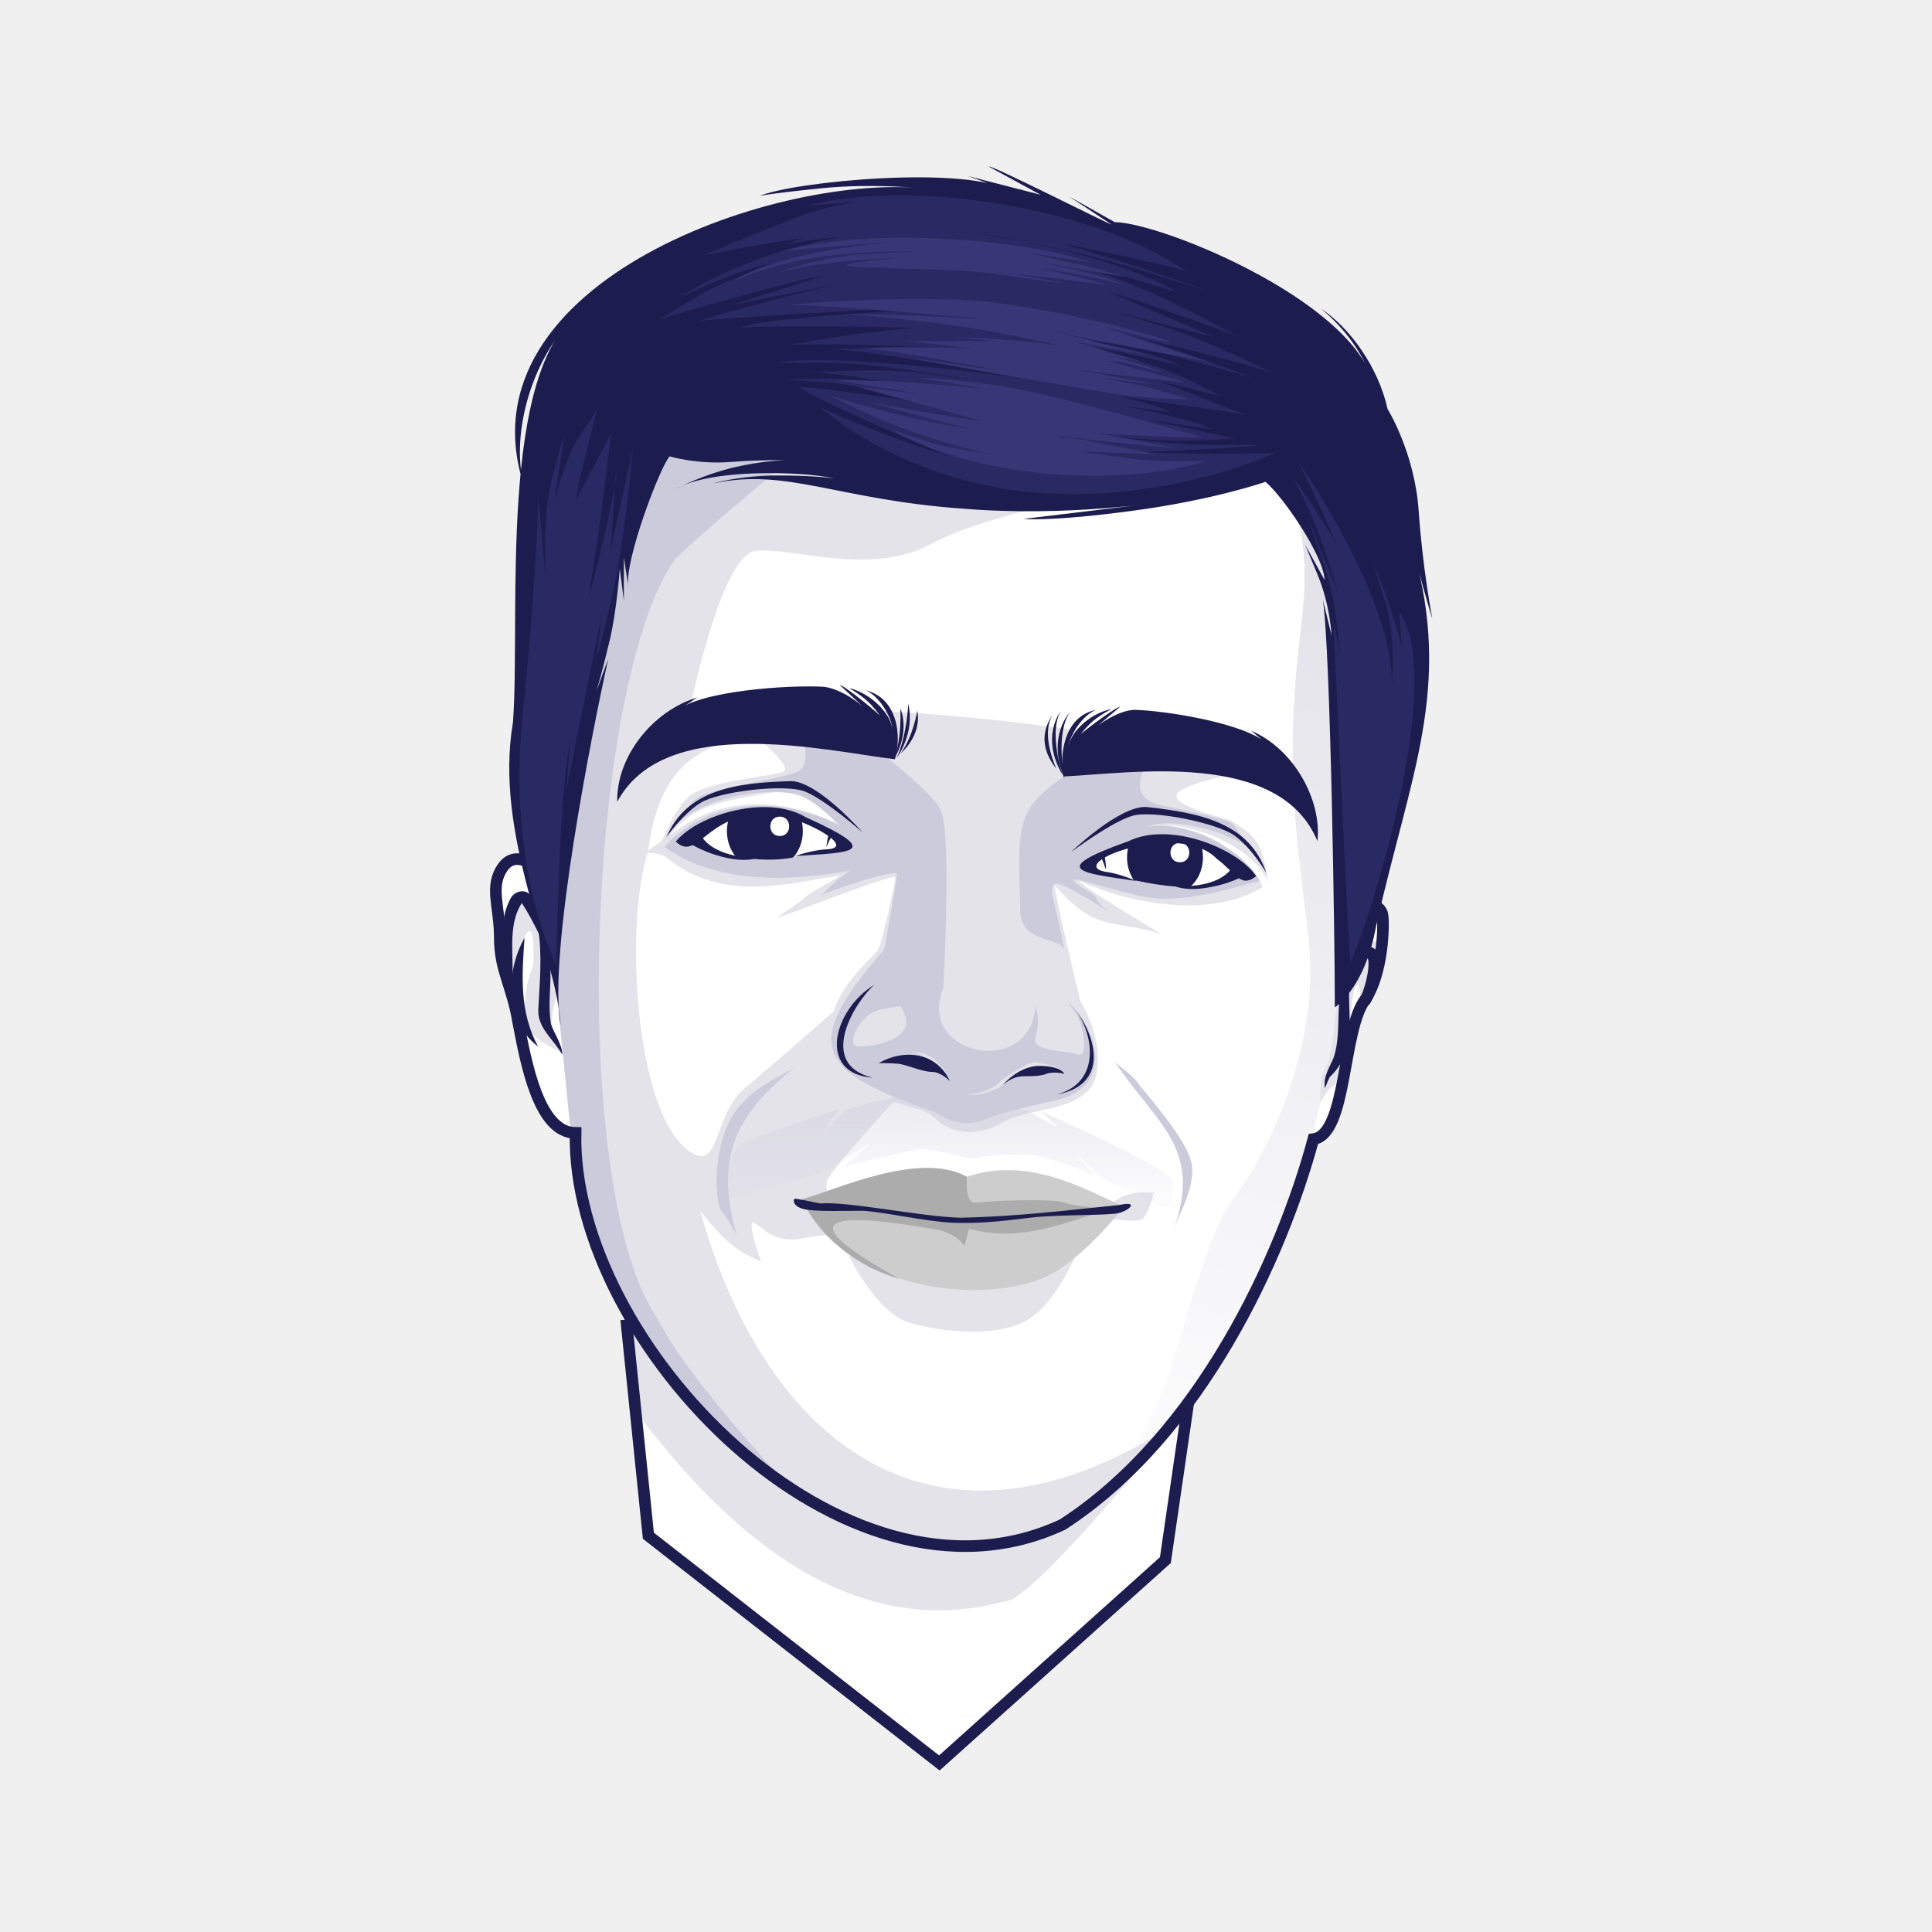
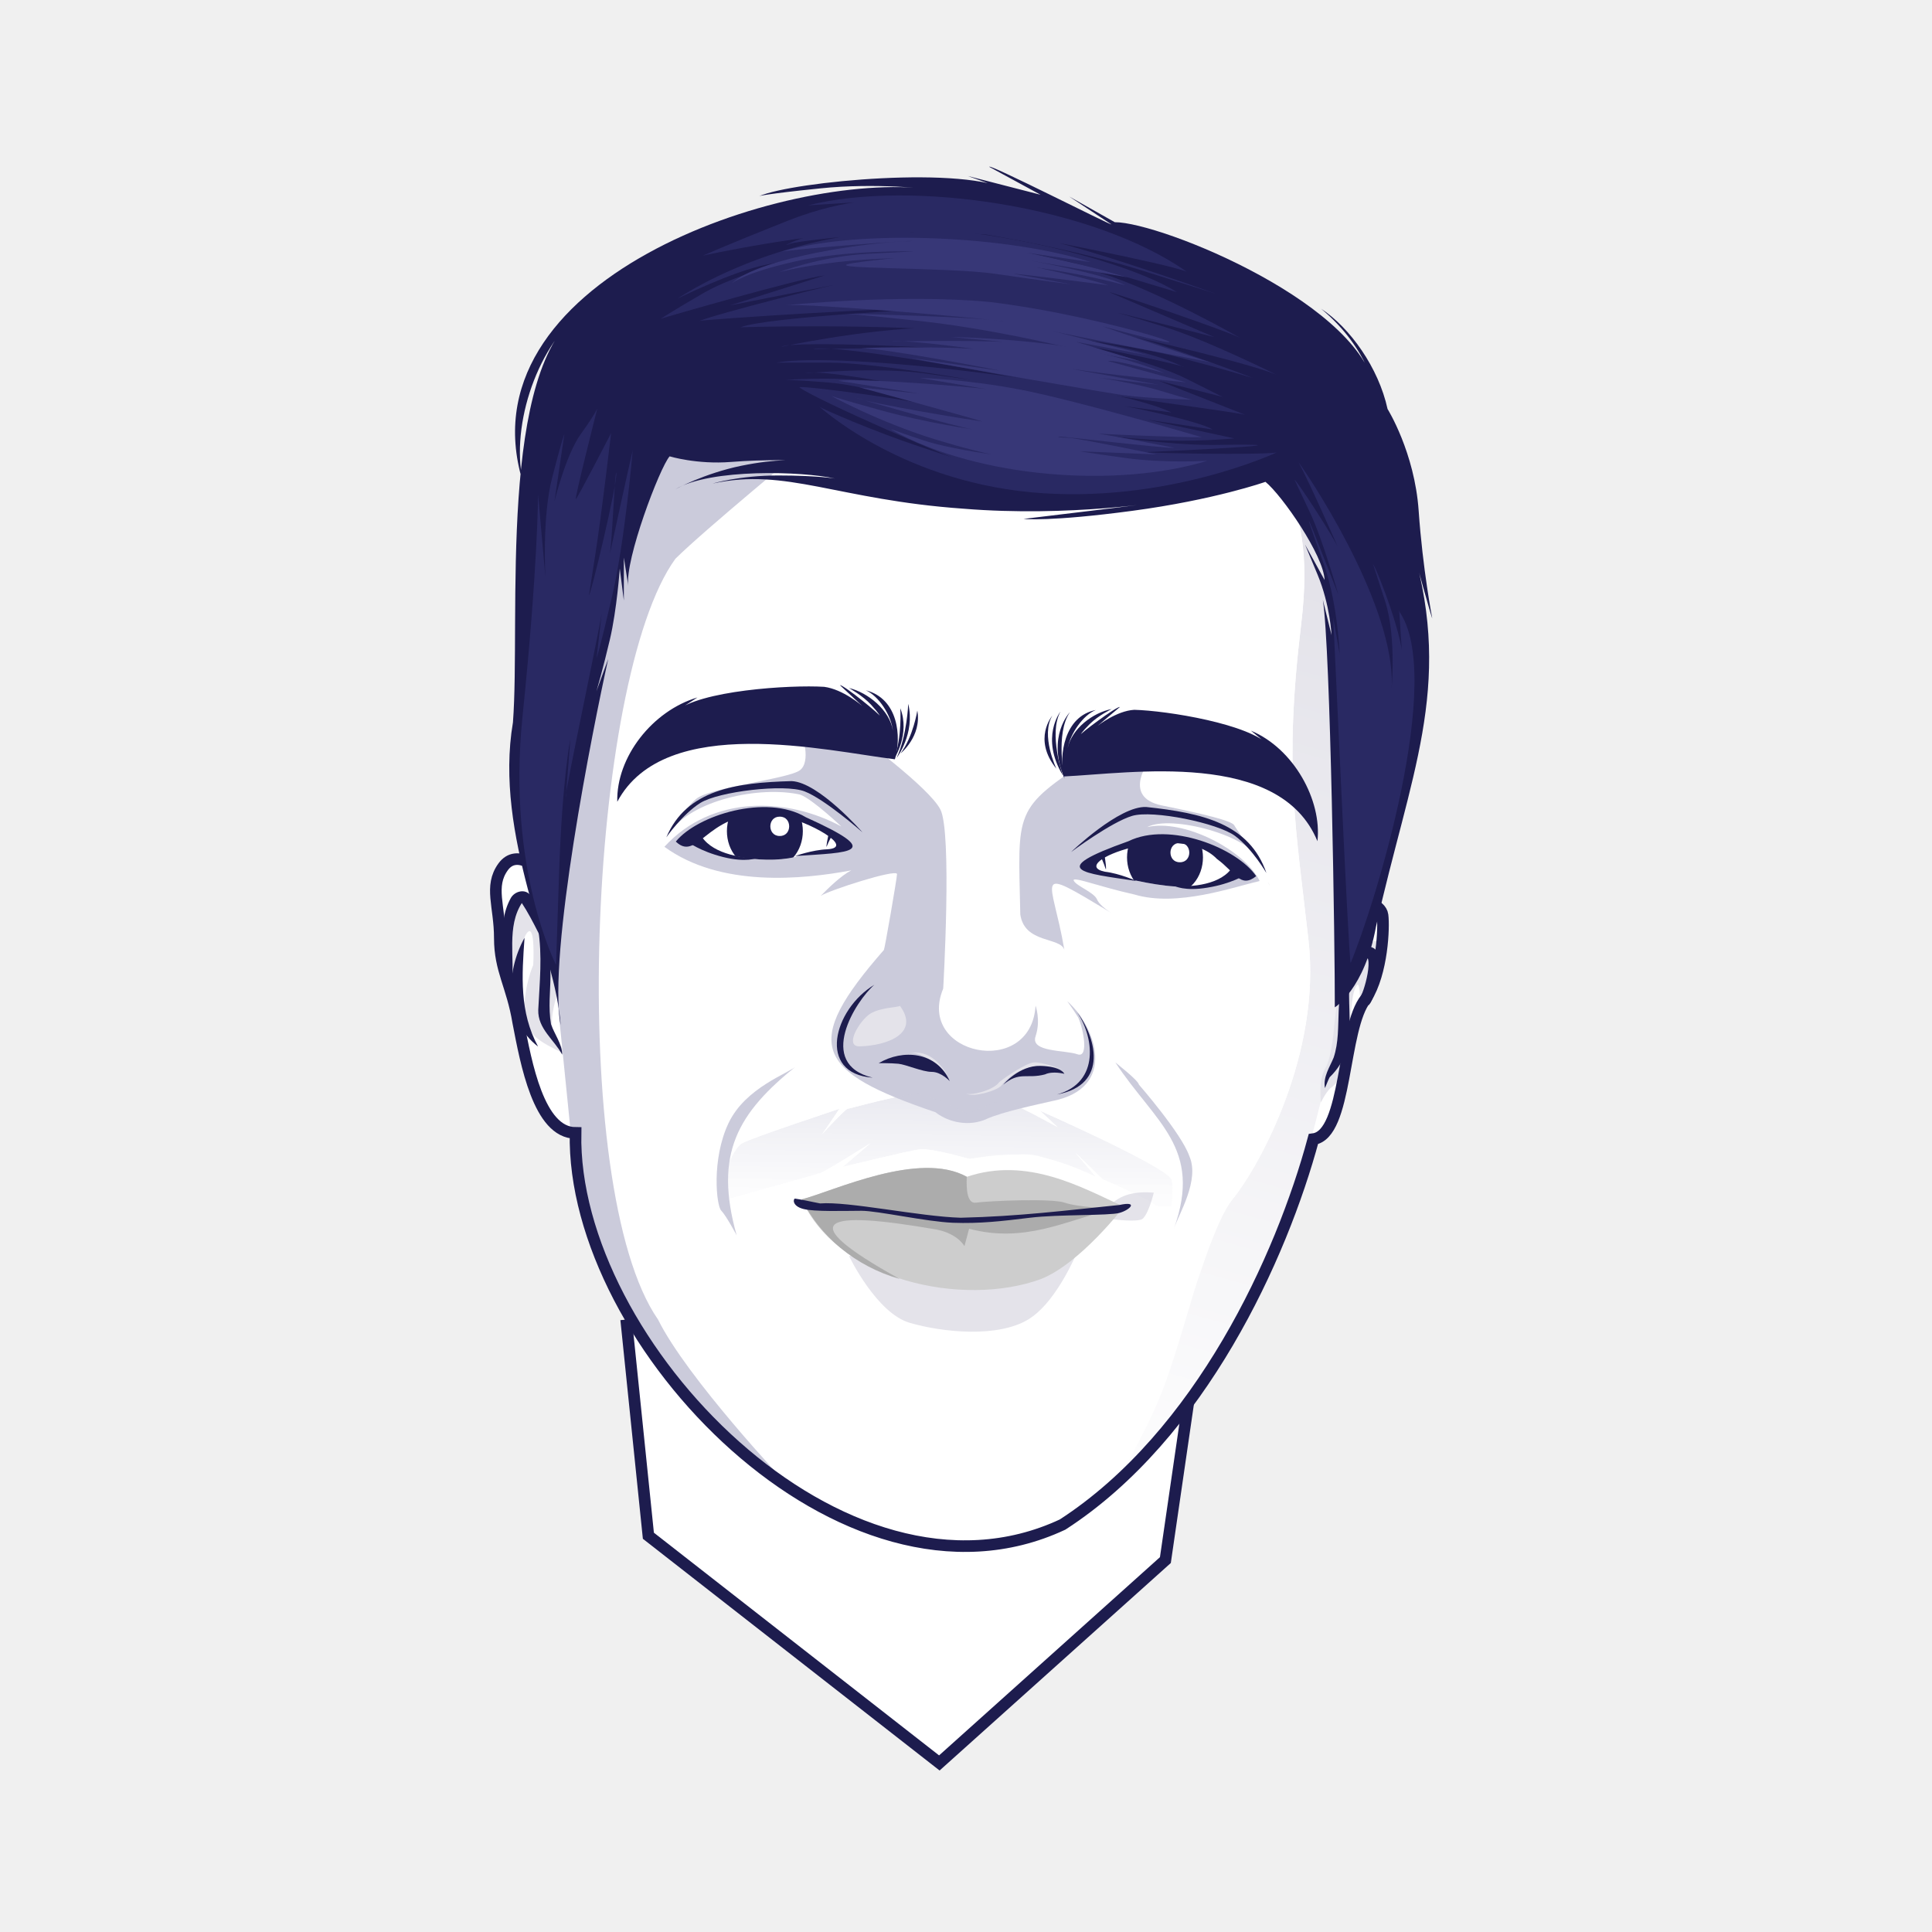
<svg xmlns="http://www.w3.org/2000/svg" xmlns:xlink="http://www.w3.org/1999/xlink" version="1.1" id="Layer_1" x="0px" y="0px" viewBox="0 0 1000 1000" style="enable-background:new 0 0 1000 1000;" xml:space="preserve">
  <style type="text/css">
	.st0{fill:#FFFFFF;}
	.st1{fill:#E4E3EA;}
	.st2{filter:url(#Adobe_OpacityMaskFilter);}
	.st3{mask:url(#SVGID_00000166658315420694749110000011228449879651449534_);fill:#E4E3EA;}
- 	.st4{filter:url(#Adobe_OpacityMaskFilter_00000135690948317551349910000007658297292617695893_);}
+ 	.st4{filter:url(#Adobe_OpacityMaskFilter_00000138545091028748542560000000610944598071759526_);}
	.st5{fill:url(#SVGID_1_);}
	.st6{mask:url(#SVGID_00000038407230050450392240000003649286676863469725_);fill:#E4E3EA;}
	.st7{fill:#CBCBDB;}
- 	.st8{filter:url(#Adobe_OpacityMaskFilter_00000110457682908163783700000017221813238807821724_);}
+ 	.st8{filter:url(#Adobe_OpacityMaskFilter_00000167367483450988435260000003728226290997623701_);}
	.st9{mask:url(#SVGID_00000142156856640319124150000008298024352157077946_);fill:#FFFFFF;}
	.st10{fill:#CDCDCD;}
	.st11{fill:#ACACAC;}
- 	.st12{clip-path:url(#SVGID_00000028317443809988557400000001589352396229307313_);}
+ 	.st12{clip-path:url(#SVGID_00000116193998160280575980000006983424652978478743_);}
	.st13{fill:#1D1C4E;}
- 	.st14{clip-path:url(#SVGID_00000085940902776197927350000007917213510529646777_);}
- 	.st15{filter:url(#Adobe_OpacityMaskFilter_00000114052733815670358810000017195017577991222161_);}
- 	.st16{fill:url(#SVGID_00000006704723293347396340000004144065163510637243_);}
+ 	.st14{clip-path:url(#SVGID_00000183231938533484993310000005513002077043873669_);}
+ 	.st15{filter:url(#Adobe_OpacityMaskFilter_00000128448137626931039190000005324886399180121275_);}
+ 	.st16{fill:url(#SVGID_00000131341681712399606770000010436922091618271886_);}
	.st17{mask:url(#SVGID_00000158711047359939364480000011030760552504816048_);fill:#CBCBDB;}
	.st18{fill:none;stroke:#1D1C4E;stroke-width:6;stroke-miterlimit:10;}
	.st19{fill:#292963;}
	.st20{fill:#373777;}
</style>
  <g id="Layer_2_00000013164677218415511760000008975309554881804198_">
</g>
  <g id="Layer_3">
</g>
  <g id="Layer_4">
    <path class="st0" d="M713.8,498.3c-2,18-18.2,33.5-20,59S682,589,682,589s-14.2,19.1-24.6,62.2c-10.4,43.1-41.2,73.6-41.2,73.6   l-12.7,80.3L486.2,912.5L335.5,793.9c-2.7-26.6-8.5-82.6-11.2-108.8c-14.7-26.2-27.6-75.2-26.5-98.7c-15-2.2-14.8-9.5-24.4-33.3   c-6.8-18.6-10.8-30.9-12.5-55.5c-2.1-25.7-11.4-63.2,14.3-50.3l4.7-31.3l0.1-0.9l0,0c9.9-42.4,8.8-158.4,64.8-200.5   c13.3-8.5,45-16.5,83.9-21.6c293.6-40.3,288.6,84.8,279.8,274.2C719,474.1,716.5,474.2,713.8,498.3z" />
-     <path class="st1" d="M633.8,437.8c-10.7-7.1-22.5-9.7-30.4-10.6c19.2,0.3,46,12.7,52.9,29.2c-3.1-20.8-6-23.1-18.9-31.5   c0-0.8-39.4-9-25.5-16.2s37.9-9.3,37.9-9.3c-41.7-21.7-249.2-43.5-293.9-26.9c0,0,16.6-85.4,35.3-87.4c18.7-2,59.3,13.4,90.6-3.5   s103.3-29,103.3-29c-190.2-99.1-277-100.7-304.9,162.6l0,0c-0.9,13.2,14.1,155.2,15.5,171c1.4,0.3,2.3,0.4,2.3,0.4   c-0.2,24.2,8.8,65.3,26.5,98.6c0,0,4.7,45.4,4.7,45.4c45.3,60.3,111.1,122.2,194.7,97.2c22.8-13.3,83.4-89.7,84.3-90.9   c-123,80.2-211.7,11.7-245.8-110.2c9.5,11.8,17.1,20.7,31.5,26.2c0,0-8.3-22.9-3.2-19.8c5.1,3.1,10.2,10.9,25.9,7.7   c15.7-3.2,30.3-0.8,30.3-0.8s-25.6-19.9-17.6-31.1c6.5-9.2,26.2-31,33.1-38.5c9,2.6,17.2,4.2,20.8,7.7c8.7,8.7,21.2,11.1,35.7,2.9   c14.5-8.2,44.2-5.4,48.5-24.5s-8.2-38.3-8.2-38.3s-15-61.7-13-59.7c21.8,25.1,30.5,16.9,55.2,25.1c-1.3-0.8-46.4-27.6-42.3-27.6   c23.9,11.4,67.1,19.9,94.2,3.3C653.3,459.3,652.2,450.2,633.8,437.8z M432.4,425.8c-22.1-10-55.1-17.7-85.8,6.6   c12.5-15.2,23.8-17.3,53.2-22.2C419.9,408.6,432.1,425.3,432.4,425.8z M388.2,379.2c0.9,0,21.8,17.2,17.7,19.9   c-4.2,2.8-41.1,4.8-50,13.8c-6,6-10.8,16.2-13.2,22.2c-3.2,2.2-5.7,4.1-7.3,5.4C341.6,394.5,362.3,387.9,388.2,379.2z M454.8,491   c-1.3,3.2-17.5,15.1-23.3,32.4c-8.2,7.3-32.1,28.3-45.4,39.3c-16.3,13.5-13.4,39.5-25.7,35.2c-31.7-13.8-37.5-118.5-25.2-156.3   c1.6-0.2,4.5-0.2,8.6,1.4c30.9,25.9,66.6,13.1,90.8,10.3c-1.9,1.9-14.9,8.2-17.7,11c-2.8,2.8-14.8,10.6-14.8,10.6   c3.8-0.2,64.6-25,61.2-20.3C463.4,457.1,456.7,486.5,454.8,491z" />
    <path class="st1" d="M657.3,458.5c0,0-0.5-0.5-1-2.1C656.9,457.6,657.2,458.4,657.3,458.5z" />
    <path class="st1" d="M290.1,491.9c0,0-8.3-22.7-16.2-27.7c-8-5.1-13.3,13-10.1,30.9C267,513,267,517.2,267,513   c0-4.2,2-26.4,6.1-30.5s2.9,17,2.9,17s-4.7,10.2-4.7,24.5c0.8,16.6,18.9,17.8,22.2,23.6c0,0-4.2-8.3-6.8-13.3s0.4-15.2,1.5-19.3   C289.3,510.7,290.1,491.9,290.1,491.9z" />
    <path class="st1" d="M692.8,512.5c0,0,12.2-21.6,18.4-25.4c6.3-3.8-7.6,38.2-7.6,38.2s1.1-14-0.8-15.8c-6.2,4.9-1.3,45.8-14.3,53.8   c-2.5,2.5-4.8,7.3-4.8,7.3s-1.4-11.5,2.2-17.5s4.7-22.5,4.7-22.5L692.8,512.5z" />
    <defs>
      <filter id="Adobe_OpacityMaskFilter" filterUnits="userSpaceOnUse" x="560.5" y="522.9" width="58.5" height="143.4">
        <feColorMatrix type="matrix" values="1 0 0 0 0  0 1 0 0 0  0 0 1 0 0  0 0 0 1 0" />
      </filter>
    </defs>
    <mask maskUnits="userSpaceOnUse" x="560.5" y="522.9" width="58.5" height="143.4" id="SVGID_00000166658315420694749110000011228449879651449534_">
      <g class="st2">
		</g>
    </mask>
    <path class="st3" d="M561.5,522.9c43.7,50.8,86.6,67.9,31.3,143.4c13.6-50.1,20.5-82.2-32.3-103.1   C560.5,561.7,572.3,543.9,561.5,522.9z" />
    <defs>
-       <filter id="Adobe_OpacityMaskFilter_00000036960200390396150050000009214759791958612110_" filterUnits="userSpaceOnUse" x="569.5" y="230.3" width="149.3" height="543.3">
+       <filter id="Adobe_OpacityMaskFilter_00000085966376353853454240000002173842068642036143_" filterUnits="userSpaceOnUse" x="569.5" y="230.3" width="149.3" height="543.3">
        <feColorMatrix type="matrix" values="1 0 0 0 0  0 1 0 0 0  0 0 1 0 0  0 0 0 1 0" />
      </filter>
    </defs>
    <mask maskUnits="userSpaceOnUse" x="569.5" y="230.3" width="149.3" height="543.3" id="SVGID_00000038407230050450392240000003649286676863469725_">
-       <g style="filter:url(#Adobe_OpacityMaskFilter_00000036960200390396150050000009214759791958612110_);">
+       <g style="filter:url(#Adobe_OpacityMaskFilter_00000085966376353853454240000002173842068642036143_);">
        <linearGradient id="SVGID_1_" gradientUnits="userSpaceOnUse" x1="694.302" y1="694.446" x2="554.54" y2="194.484" gradientTransform="matrix(1 0 0 -1 0 1000)">
          <stop offset="0" style="stop-color:#FFFFFF" />
          <stop offset="1" style="stop-color:#000000" />
        </linearGradient>
        <path class="st5" d="M650.8,230.3c0,11.9,31.8,17.6,22.7,92.6s-2.7,105.9,3.8,164s-25,116-39,133.4c-14,17.4-17.8,43.6-32.6,88.3     c-14.8,44.6-36.2,65-36.2,65s61.1-58.1,76.7-96.1c15.7-38,32.5-78,39.5-112.9c7-34.8,10.7-88.3,12.3-97.3     c1.6-9.1,25-106.1,20.5-164.8S650.8,230.3,650.8,230.3z" />
      </g>
    </mask>
    <path class="st6" d="M650.8,230.3c0,11.9,31.8,17.6,22.7,92.6s-2.7,105.9,3.8,164s-25,116-39,133.4c-18.6,22.6-38.2,132-68.8,153.3   C653,706.7,694.2,572.2,698,467.3C704.6,421.6,762.5,248.9,650.8,230.3z" />
    <path class="st7" d="M564.9,392.4c-40.8,26.5-37.9,27-36.8,80.9c2.2,15.2,20.7,11.6,22.8,18.3c-6.4-37.8-17.9-44.5,24.6-18.9   c0,0-6.2-3.6-7.7-7.2s-10.6-6.9-12-9.6s12.6,2.9,31.4,7.1c22.1,6.6,50.9-3.8,64.8-7c-7.9-16.1-39.3-32.3-58.2-27.9   c12.2-6.6,53.9,4.4,58.9,18.2c0,1.3-12.6-16.9-13.9-19.2c-1.4-2.3-15.8-5.8-37.4-10.2c-21.6-4.4-5.8-24.4-5.8-24.4L564.9,392.4   L564.9,392.4z" />
    <path class="st7" d="M442.7,379.2c2,2,37.8,28,44,39.7s1.5,92.8,1.5,92.8c-14.3,34.4,45.5,47,47.8,8.8c0,0,2.8,7.6,0,15.9   s15.2,7,21.7,9.3s2.4-15.9,0-19.7s-5.3-7.8-5.3-7.8c14.7,13,26.6,45.2-8.2,51.8c-6.3,1.5-25,5.3-33.6,9.2s-19.2,2.1-26.4-3.5   c-62.4-21.2-69.6-35-26.7-84c0.4-0.4,6.8-37.3,6.8-39.3c-0.4-2.8-35.4,8.5-39.5,11.3c3.6-3.7,10.4-10.4,15.8-13.2   c-25.1,4.7-67.7,9-96.7-12.2c24.7-27,63.6-25.7,91.6-10.5c0.4,0.4-14.7-14-21.3-16.5c-20.8-4.7-56.6,2.7-68,20.2   c0,0.5,7-11.8,14-17.9s47.8-10.4,53.8-14.9s1.1-18.6,1.1-18.6L442.7,379.2z" />
    <defs>
-       <filter id="Adobe_OpacityMaskFilter_00000068654659783518530230000014886177775947479191_" filterUnits="userSpaceOnUse" x="489.5" y="406.2" width="42.6" height="135.5">
+       <filter id="Adobe_OpacityMaskFilter_00000057112946500924406660000003294597559249147290_" filterUnits="userSpaceOnUse" x="489.5" y="406.2" width="42.6" height="135.5">
        <feColorMatrix type="matrix" values="1 0 0 0 0  0 1 0 0 0  0 0 1 0 0  0 0 0 1 0" />
      </filter>
    </defs>
    <mask maskUnits="userSpaceOnUse" x="489.5" y="406.2" width="42.6" height="135.5" id="SVGID_00000142156856640319124150000008298024352157077946_">
-       <g style="filter:url(#Adobe_OpacityMaskFilter_00000068654659783518530230000014886177775947479191_);">
+       <g style="filter:url(#Adobe_OpacityMaskFilter_00000057112946500924406660000003294597559249147290_);">
		</g>
    </mask>
    <path class="st9" d="M523,409.9c0,0,3.9,84,7.4,101.8c12.5,40.4-50,40.4-39.8-2c5.5-23.9,1.3-85,3-93.6   C495.4,407.6,518.5,402.3,523,409.9z" />
    <path class="st1" d="M465.8,520.6c10.4,14.1-6.1,20.6-21,21c-7.9,0,0.1-13.3,5.6-16.9C456,521.3,464.9,521.5,465.8,520.6z" />
    <path class="st7" d="M589.5,561.4c0,0,22,25.2,26.1,37c5.5,12.5-5.5,30-8,37.6c15.1-42.1-9.8-54.9-30.3-86.1   C577.9,550.5,589,559,589.5,561.4z" />
    <path class="st7" d="M412.4,551.6c-30.6,24.5-43,45.6-31.1,87.8c0,0-5.5-10.3-8-12.8s-5.1-26.6,3.8-45.3S408.6,555.5,412.4,551.6z" />
    <path class="st1" d="M574,624.6c5.7-6.7,14.2-8,23.2-7.3c0,0-2.4,10.2-5.6,13.4c-3.2,3.2-31.1-1.8-31.1-1.8L574,624.6z" />
    <path class="st1" d="M439.6,650.4c0,0,14.1,29.3,31.3,34.3s45.7,7.8,61.4-1.8s26.5-37.9,26.5-37.9s-59.3,1-80.5-1.3   C457,641.6,438.1,650.4,439.6,650.4z" />
    <path class="st10" d="M581.7,624.6c0,0-22.7,29.6-43.1,37.5c-40.1,14.6-104.9,0.8-123.6-41.3c17.1-4.5,60.5-25.3,85.5-11.7   C531.9,598.5,560.1,614.7,581.7,624.6z" />
    <path class="st11" d="M575.9,625.7c-24.1,6.2-45.6,17.9-74.3,10.3l-2.4,9c0,0-3.8-7.3-16.9-9c-53.7-9.2-74.2-5.9-16.6,26   c-23.4-6.7-41.3-22.3-50.7-41.2c16.6-4.4,60.9-25.4,85.4-11.7c-0.3,6.4,0.2,13.9,4.6,13.4c7.6-1,39.6-2.3,46.1,0   C557.4,624.8,575.9,625.7,575.9,625.7z" />
    <path class="st0" d="M563.9,448.3c21-15.9,55.3-21.6,76,2.7c-19.3,15.9-53.1,4-74.6-0.4C562,450,563.9,448.3,563.9,448.3z" />
    <path class="st0" d="M387.3,420.4c0,0,17.3-2.1,33.6,5.4c16.3,7.5,13,12.7,11.5,14.2s-10.2,0.1-18.1,2.8c-15.5,5.1-44.1,0.9-54-8.7   C363.7,426.7,375.2,425.6,387.3,420.4z" />
    <g>
      <g>
        <defs>
-           <path id="SVGID_00000002356421990924805970000015745348449345128589_" d="M387.3,420.4c0,0,17.3-2.1,33.6,5.4      c16.3,7.5,13,12.7,11.5,14.2s-10.2,0.1-18.1,2.8c-15.5,5.1-44.1,0.9-54-8.7C363.7,426.7,375.2,425.6,387.3,420.4z" />
+           <path id="SVGID_00000031887933516390484970000007931749488463974076_" d="M387.3,420.4c0,0,17.3-2.1,33.6,5.4      c16.3,7.5,13,12.7,11.5,14.2s-10.2,0.1-18.1,2.8c-15.5,5.1-44.1,0.9-54-8.7C363.7,426.7,375.2,425.6,387.3,420.4z" />
        </defs>
-         <clipPath id="SVGID_00000111161711938178792960000002361222246685756062_">
-           <use xlink:href="#SVGID_00000002356421990924805970000015745348449345128589_" style="overflow:visible;" />
+         <clipPath id="SVGID_00000063597157866890873400000007917792495629393291_">
+           <use xlink:href="#SVGID_00000031887933516390484970000007931749488463974076_" style="overflow:visible;" />
        </clipPath>
-         <g style="clip-path:url(#SVGID_00000111161711938178792960000002361222246685756062_);">
+         <g style="clip-path:url(#SVGID_00000063597157866890873400000007917792495629393291_);">
          <path class="st13" d="M395.9,410.3c26.2,0.4,26.2,39.4,0,39.8C369.7,449.7,369.7,410.7,395.9,410.3z" />
          <path class="st0" d="M403.6,422.7c6.5-0.1,6.5,10.1,0,10C397.1,432.8,397.1,422.6,403.6,422.7z" />
        </g>
      </g>
    </g>
    <g>
      <g>
        <defs>
-           <path id="SVGID_00000133503743668161554680000012679418054926762912_" d="M563.9,448.3c21-15.9,55.3-21.6,76,2.7      c-19.3,15.9-53.1,4-74.6-0.4C562,450,563.9,448.3,563.9,448.3z" />
+           <path id="SVGID_00000087381602371010723140000007566973416565671070_" d="M563.9,448.3c21-15.9,55.3-21.6,76,2.7      c-19.3,15.9-53.1,4-74.6-0.4C562,450,563.9,448.3,563.9,448.3z" />
        </defs>
-         <clipPath id="SVGID_00000092416965958001697480000016132713708037389229_">
-           <use xlink:href="#SVGID_00000133503743668161554680000012679418054926762912_" style="overflow:visible;" />
+         <clipPath id="SVGID_00000143577657351592268610000000869661805538993081_">
+           <use xlink:href="#SVGID_00000087381602371010723140000007566973416565671070_" style="overflow:visible;" />
        </clipPath>
-         <g style="clip-path:url(#SVGID_00000092416965958001697480000016132713708037389229_);">
+         <g style="clip-path:url(#SVGID_00000143577657351592268610000000869661805538993081_);">
          <path class="st13" d="M603,423.9c26.2,0.4,26.2,39.4,0,39.8C576.8,463.3,576.8,424.3,603,423.9z" />
          <path class="st0" d="M610.7,436.3c6.5-0.1,6.5,10.1,0,10C604.2,446.4,604.2,436.2,610.7,436.3z" />
        </g>
      </g>
    </g>
    <path class="st7" d="M340.6,683c15,30.3,65.8,84.2,66.6,85.1c-40.1-28.5-112.9-98.4-109.5-181.7c0,0-0.9,0-2.3-0.4   c-1.5-15.9-16.4-157.7-15.5-171l0,0c11.7-62.6,23.7-223.9,114.4-224.6c6.8,14.3,23.9,39.8,23.9,39.8s-53.6,44.1-68.6,59   C304.4,351.3,293.1,614.7,340.6,683z" />
    <defs>
-       <filter id="Adobe_OpacityMaskFilter_00000040555926461315262440000006270904049176123285_" filterUnits="userSpaceOnUse" x="373.2" y="566.3" width="233.8" height="63.5">
+       <filter id="Adobe_OpacityMaskFilter_00000102508965578523354670000014680575798883811475_" filterUnits="userSpaceOnUse" x="373.2" y="566.3" width="233.8" height="63.5">
        <feColorMatrix type="matrix" values="1 0 0 0 0  0 1 0 0 0  0 0 1 0 0  0 0 0 1 0" />
      </filter>
    </defs>
    <mask maskUnits="userSpaceOnUse" x="373.2" y="566.3" width="233.8" height="63.5" id="SVGID_00000158711047359939364480000011030760552504816048_">
-       <g style="filter:url(#Adobe_OpacityMaskFilter_00000040555926461315262440000006270904049176123285_);">
-         <linearGradient id="SVGID_00000025413149766182516530000012960544245477536191_" gradientUnits="userSpaceOnUse" x1="492.294" y1="519.966" x2="490.021" y2="373.765" gradientTransform="matrix(1 0 0 -1 0 1000)">
+       <g style="filter:url(#Adobe_OpacityMaskFilter_00000102508965578523354670000014680575798883811475_);">
+         <linearGradient id="SVGID_00000048476445947209261850000018420056056890874289_" gradientUnits="userSpaceOnUse" x1="492.294" y1="519.966" x2="490.021" y2="373.765" gradientTransform="matrix(1 0 0 -1 0 1000)">
          <stop offset="0" style="stop-color:#FFFFFF" />
          <stop offset="1" style="stop-color:#000000" />
        </linearGradient>
-         <path style="fill:url(#SVGID_00000025413149766182516530000012960544245477536191_);" d="M500.7,576.5c0,0-16.9-8.5-23.7-10     c-6.8-1.5-37.1,7.4-38.3,7.4c-1.1,0-14,14-13.4,13.4s9.2-13.4,9.2-13.4s-46,15.2-50.5,17.9s-10.6,17.9-10.6,23.9s0,5.9,0,5.9     s48-13.3,51.4-14.5c3.4-1.3,25.8-15.4,25.8-15.4L436.2,604c0,0,34-8.4,40-9.1c6.1-0.7,25.6,5,25.6,5s21.1-2.9,30.9-2.3     c9.8,0.6,34.5,11.5,34.5,11.5l-10.6-12.5c0,0,13.7,13.3,14.1,13.8s22.3,9,28.5,14.2s6.2,5.2,6.2,5.2s2.7-12.9,1-19.2     c-1.6-6.3-68.1-35.7-68.1-35.7l9.1,8.5c0,0-24.6-13.7-28.3-13.7C515.6,569.6,500.7,576.5,500.7,576.5z" />
+         <path style="fill:url(#SVGID_00000048476445947209261850000018420056056890874289_);" d="M500.7,576.5c0,0-16.9-8.5-23.7-10     c-6.8-1.5-37.1,7.4-38.3,7.4c-1.1,0-14,14-13.4,13.4s9.2-13.4,9.2-13.4s-46,15.2-50.5,17.9s-10.6,17.9-10.6,23.9s0,5.9,0,5.9     s48-13.3,51.4-14.5c3.4-1.3,25.8-15.4,25.8-15.4L436.2,604c0,0,34-8.4,40-9.1c6.1-0.7,25.6,5,25.6,5s21.1-2.9,30.9-2.3     c9.8,0.6,34.5,11.5,34.5,11.5l-10.6-12.5c0,0,13.7,13.3,14.1,13.8s22.3,9,28.5,14.2s6.2,5.2,6.2,5.2s2.7-12.9,1-19.2     c-1.6-6.3-68.1-35.7-68.1-35.7l9.1,8.5c0,0-24.6-13.7-28.3-13.7C515.6,569.6,500.7,576.5,500.7,576.5z" />
      </g>
    </mask>
    <path class="st17" d="M500.7,576.5c0,0-16.9-8.5-23.7-10c-6.8-1.5-37.1,7.4-38.3,7.4c-1.1,0-14,14-13.4,13.4s9.2-13.4,9.2-13.4   s-46,15.2-50.5,17.9c-6,3.5-12.2,23.8-10.6,29.8c0,0,48-13.3,51.4-14.5c3.4-1.3,25.8-15.4,25.8-15.4L436.2,604c0,0,34-8.4,40-9.1   c6.1-0.7,25.6,5,25.6,5c26.2-4.8,42.4-1.8,65.4,9.2l-10.6-12.5c0,0,13.7,13.3,14.1,13.8c2.2,0.7,30.7,13.3,34.7,19.4   c0,0,2.7-12.9,1-19.2c-1.6-6.3-68.1-35.7-68.1-35.7l9.1,8.5c0,0-24.6-13.7-28.3-13.7C515.6,569.6,500.7,576.5,500.7,576.5z" />
    <path class="st1" d="M518.1,562.1c7.9-10.1,20.7-12.4,32.2-8.5c0,0-11.2-4.1-15.2-3.7c-4,0.4-14.2,7.2-17.9,10.2   c-2.9,4.2-14.5,7.1-17.2,5.9c0,0,2.2,1.6,9.1-0.1C515.9,564.3,518.1,562.1,518.1,562.1z" />
    <path class="st1" d="M469.7,545.2c7.3-2,19.6,8.6,22,12.9C487.4,552.1,482.1,542.7,469.7,545.2z" />
  </g>
  <g id="Layer_5">
    <path class="st13" d="M655,249.4c0,0-26.3,9.3-68.9,15c-42.6,5.7-56.2,4.2-56.2,4.2c-2.4,0.2,66.4-7.9,73.1-9.1   c0,0-49.2,8.3-104.3,3.8c-65.4-4.6-91.7-21.4-129.9-13c0,0,13.7-4.2,34-4.2s29.4,1.6,29.4,1.6c-17-3.8-64.2-5.3-82.6,5.5   c0,0,15-8.2,34-12.1c19-3.9,29.8-2.8,29.8-2.8s-17.4-0.6-35,0.8c-17.7,1.4-31.8-2.9-31.8-2.9c-5.1,5.7-23.3,53.8-21.4,67l-2.3-14.6   v22.2l-2.1-16.5c0,0-1.5,21.2-5.1,36.6s-7,26.9-7,26.9l6.1-16.7c-8,36.2-31.4,153.1-24.6,189.6c-2.3-37.6-34.7-97.9-24.7-156.8   c4.1-53.9-8.4-183.8,36-213.4c-25.1,20.5-37.7,62.9-30.3,90.9c-34.7-106.2,135.2-163.2,210-153.5c0,0-27.5-3.4-56.6-0.4   c-29.2,3-31.6,4-31.6,4c17.6-7.6,107.7-16.2,130.4-2.4l-22.5-8l37.7,9.7l-26.5-14.4c-1.6-2.5,63.9,30.8,63.1,29.7l-21.8-14.4   L577,115c24,0,131.3,43.5,135.1,89.5c0,0-2.8-23.5-28.3-44.7c14.9,9.8,29.7,30.4,34.4,51.9c0,0,14,22.4,16.1,52.7s7,55.5,7,55.5   c0.2,1.7-9.6-33.1-9.9-35.8c20.7,72.4-1.6,116.8-19.2,195.6c-5.9,32.2-21.3,41.7-21.3,41.7c0.1-28.7-2.2-185.9-6.2-210.9l4.5,18.2   c0,0-0.7-15.5-7.2-31.2c-6.5-15.6-6.5-15.6-6.5-15.6l10.1,18.3C685.2,287.5,663.5,256.3,655,249.4z" />
    <path class="st13" d="M550.5,401.9c-2.3-10.8,0.2-31.2,16.7-34.4c-6.6,2.6-13.1,12.1-14.6,19.8c2.1-10.2,13.2-18.5,22.8-20.3   c0,0-7,3.4-11.4,7.8s-4.7,5.5-4.7,5.5c-0.9-0.1,18.4-14.6,20.4-14.4l-11.6,9.8c0,0,9.8-7.8,19-8.3c16.6,0.4,60.3,7.3,70.4,19   l-10-8.2c22.1,9.2,36.8,36,34.4,57.2C662.4,387.8,585,400.3,550.5,401.9z" />
    <path class="st13" d="M588.2,456c0,0-8.6-3.9-16.3-4.8c-21-4.3,38.5-26.9,58-6.6c9.5,6.9,12.1,15.4,20.3,8.9   c-9.9-14.6-44.9-28.5-66.1-18.1C541.3,450.6,560.1,451.8,588.2,456z" />
    <path class="st13" d="M638.2,448.3c-5.6,9.8-21.9,11-30.4,10.2c0,0,5.2,3,17.4,0.9c12.2-2,19-6.4,19-6.4L638.2,448.3z" />
    <path class="st13" d="M554.4,441c0,0,20.8-15.5,31.6-18.7c10.7-3.2,44.3,3.7,53.3,10.4s16.2,19.2,16.2,19.2   c-8.8-25.6-33.1-31.1-62.2-34.2C579.3,417,554.4,441,554.4,441z" />
    <path class="st13" d="M569.7,443.2c0,0,1.8,4,2.5,6.3s-0.1-5.7-0.6-6.6C571.3,442,569.7,443.2,569.7,443.2z" />
    <path class="st13" d="M463.2,393c3.5-11.6,1.8-31.3-15-35.7c6.6,3,13,12.7,14,21c-1.6-10.8-13.1-19.9-22.8-22.2c0,0,7.2,4,11.5,8.7   s4.6,5.9,4.6,5.9c0.6-0.4-18.4-16-20.8-16.1l11.6,10.8c0,0-9.8-8.6-19.7-9.9c-17.8-1.1-64.9,1.9-77,12.9L361,361   c-23.3,6.9-42.1,30.9-41.5,54C344.2,368.6,428.4,388.8,463.2,393z" />
    <path class="st13" d="M411.5,443.1c0,0,8.9-3.2,16.6-3.5c15.3-0.9-10.3-14.8-23-17c-38.4-7.1-43,24.8-55.3,13   c11.1-13.7,47-24.8,67.3-12.6C458.5,441.7,440.1,441.1,411.5,443.1z" />
    <path class="st13" d="M362.3,431.4c4.8,10.1,20.8,12.8,29.4,12.7c0,0-5.4,2.5-17.4-0.5s-18.4-7.9-18.4-7.9L362.3,431.4z" />
    <path class="st13" d="M446.4,430.8c0,0-19.5-17.2-30-21.2s-44.5,0.1-53.9,6c-9.5,6-17.6,17.8-17.6,17.8   c10.5-24.7,35.9-28.3,64.8-29.1C423.7,404.8,446.4,430.8,446.4,430.8z" />
    <path class="st13" d="M431,431.8c0,0-2.2,3.9-3,6.1c-0.8,2.3,0.6-5.7,1.1-6.6C429.5,430.5,431,431.8,431,431.8z" />
    <path class="st13" d="M454.8,550.3c12.5-7.4,29.9-6.1,36.8,9.3c0,0-4.4-4.8-9.3-4.8S469,551,465,550.6   C461,550.2,454.8,550.3,454.8,550.3z" />
    <path class="st13" d="M519.3,561.4c0,0,8.2-10,19.2-9.7s12.4,4.1,12.4,4.1s-6-1.6-10,0.3C531.5,558.6,527.7,554.4,519.3,561.4z" />
    <path class="st13" d="M452.6,509.7c-9.5,8.1-30.5,41-0.9,48.1C422.7,555.7,431.4,522.4,452.6,509.7z" />
    <path class="st13" d="M556.8,522.9c9.6,13.2,12.8,37.4-9.7,43.6C574.2,561.5,567.4,536.6,556.8,522.9z" />
    <path class="st13" d="M424.5,622.9c14.5-1.2,51.5,6.8,72.8,7.4c30.2-0.7,54.5-3.8,82.1-6.6c10.1-2.2,5.5,2.6,0,4.1   s-31.5,0.7-46.3,2.5s-25.8,3.1-39.9,2.6c-14.1-0.6-38.8-6.2-47.3-6.2s-24.5,0.6-30.3-1s-5-5.3-4.1-5.3S424.5,622.9,424.5,622.9z" />
    <path class="st18" d="M279.8,450.7c0,0-12.1-12.1-19.4-2c-7.3,10.1-1.7,20.3-1.7,36.9s6.4,24.6,9.5,43.4   c4.1,21.2,10.6,57.3,29.7,57.4C295.6,695.3,436.8,842.1,550,789.1c71.5-46.3,113.4-138.6,129.8-199.5c17.7-2.4,14.8-57.6,27.2-72.7   c8.6-13.6,9.4-37.1,8.6-43.2c-0.8-6.1-11.4-7.6-11.4-7.6" />
    <polyline class="st18" points="324.1,683 335.6,794.9 486.2,912.5 603.2,807.5 615,726.4  " />
    <g>
      <path class="st13" d="M287.8,499.4c-6.7-10.4-11.2-22.2-17.9-32.3c0-0.1,0,0,0,0h0.4c-8.3,12.4-3.7,29.1-5.4,43.2    c-3.3-14.7-8.3-31.2-0.6-45.3c1.9-3.7,7.6-5.3,10.3-1.5C281.2,474.5,284.7,486.9,287.8,499.4z" />
    </g>
    <g>
      <path class="st13" d="M278.5,480.5c11.1,18,3.8,32.1,6.7,49.6c1.6,4.9,5.8,10.3,5.8,15.8c-4.1-7.7-12.7-13.4-12.4-23.2    C279.3,508.4,280.8,494.8,278.5,480.5z" />
    </g>
    <g>
      <path class="st13" d="M271.5,485.4c-1.4,19.6-2.7,38.4,7,56.3C261.1,528.4,261.6,503.2,271.5,485.4z" />
    </g>
    <path class="st18" d="M696.7,506.8c0,0,3.7-12.2,11-13.8c7.9-0.8,0.9,22.9-1.4,25.2" />
    <g>
      <path class="st13" d="M699.7,499.9c-4.8,21,5.6,41.2-11.5,57.7c-0.9,1.8-1.6,3.7-2.4,5.6c-1.1-5.8,2.5-10.9,4.5-15.8    C695.5,531.8,688.9,514.3,699.7,499.9z" />
    </g>
    <path class="st19" d="M533.6,254.8c-69.7-6.6-110.7-45.6-109.6-44.4c1.1,1.1,28.8,13.1,51.8,20.7s23,7.6,23,7.6   c-0.2,1.5-77.5-32.2-85-38.2c-1.6-1.5,68.8,7.5,75.6,11.7c0,0-39.2-12.5-60.4-14.2c-21.2-1.7-23.1-1.3-23.1-1.3s25.6-2.1,45.8,0.9   s20.3,3,20.3,3c-2.7-1.2-47.6-9.6-55.1-7.4c0,0,36.7-3.4,61.2,0c24.4,3.4,24.4,3.4,24.4,3.4s-50.6-8.9-73.3-8.9   c-22.7,0-27.3,0-27.3,0c32-6.1,172.6,10.4,204.5,25.8l-31.2-4.2c1.6-0.7,45.9,8.6,52.4,13c0,0-33.9-5.1-33.9-5.1l45.2,9.7   c0,0-22.1,2.1-41.8,0.8s-23.7-2.1-23.7-2.1s30.5,4.7,54,4.7c66.7-1-28.1,3.5-36.5,3.8c1,0,20.3,0.8,44.9,0.8s25.2-0.8,25.2-0.8   S603.2,261.3,533.6,254.8z" />
    <path class="st19" d="M538.4,198.5c-1.8-1.6-105.8-21.1-117.6-17.8c2.4-0.2,68.1-1.1,78.6,0.9c1.8-1.3-89.9-5.6-94.9-2.1   c0,0,40.5-8.9,77.8-10s43.9,0,43.9,0l-42.4,1.5c24.2-3.7,102.7,5.4,128.8,19c2.2-0.5-48.5-11.2-51.4-10.9c0,0,35.8,8.3,53,17   s18.6,9.3,18.6,9.3l-33-8.3l44.7,17.6C641.1,213.4,546.3,201.1,538.4,198.5z" />
    <path class="st19" d="M539.3,173.3c0,0,42.4,4.2,70.6,11.6c28.2,7.4,38.6,10.8,38.6,10.8c-2.4-1.2-53.6-20.1-62.3-21.4   c2,0.1,67,15.3,75.8,20.3c0,0-36.7-18.4-59.5-25.5c-22.7-7.1-24.2-7.1-23.5-7.1s49.6,12.5,49.6,12.5l-54.5-23.3   c1.9,0.1,59.6,19.5,68,23.8c0,0-43-24.6-72.9-33.9c-29.9-9.3-38.6-10.4-38.6-10.4s25.2,4.5,51.9,12.5s26.7,8,26.7,8   c-35.6-22.4-156.2-47.7-202.4-24.4c0,0,0.5-0.1,1.4-0.3c1.5-2,65.5-7.7,64.9-6.4c-37.7-2.1-88.1,12.4-122.5,34.5   c0,0,28.6-14.2,46-17.6s18.4-4.4,18.4-4.4s-34.7,9.8-50.2,18.7c-15.6,9-22.8,13.7-22.8,13.7c2.9-1,72.9-21.2,84.7-22.4   c0,0-49,15.5-49,15.5l59.5-11.7c-1.7-0.4-66.6,16.1-75.1,19.7c0.7-0.6,109.8-8,125.2-6.2c-2.3-0.4-90.8,4.2-104,9.5   c19.3-0.7,104.2-1.7,133.6,4.9C534.9,177.1,539.3,173.3,539.3,173.3z" />
    <path class="st19" d="M510.5,121.4c0,0,44.1,7.2,79.9,18.4c35.8,11.2,39,12.3,39,12.3c-5.8-2.1-89.5-32.1-104.9-30.6   c0.4-0.5,79.4,14.9,89.7,19.1c-48.1-33.8-142-47.9-196-34.3l43.6-2.8c0,0-22.2-1.9-54.2,10.8s-43.7,18-43.7,18S420,120,456.1,120   S510.5,121.4,510.5,121.4z" />
    <path class="st19" d="M672.1,239.2c11.4,16,52.2,80.6,48,119.6c0,0,3-28.6-3.2-47.7s-6.2-19.1-6.2-19.1   c2.4,3.5,16.6,40.1,15.3,51.2l-1.7-26.1l-0.4-1.1c24.6,33.7-12.6,153.4-24.8,182.4c-1,0.6-8.9-179.8-9.1-179c0,0,3.4,18.8,3.4,19.2   s-0.8-24.9-7.9-45.7c-19.4-54.3,1.8,1.4,7.2,14.8c0,0-8-28.3-14.6-42.3s-8-17-8-17c0.8-0.2,21.4,31.2,23.1,36.4   C693.2,284.8,678.5,251.1,672.1,239.2z" />
    <path class="st19" d="M327.5,233c0,0-4,46.8-10.6,75.3s-8.1,32.3-8.1,32.3l3-26.3c2-4.4-20.7,101.2-18.9,98l2.3-29.8   c0,0-4.2,21-5.8,68.9c-1.6,48-1.6,48-1.6,48s-25.4-49.2-17.4-128c8.1-78.8,8.1-115.6,8.1-115.6l3.8,42.9c0,0-1.8-31.1,3.5-51.5   c5.3-20.5,6.3-22.5,6.3-22.5l-5.1,34.8c0,0,5.8-24,13.6-34.8c7.8-10.9,8.6-13.4,8.6-13.4s-12.2,48-11.1,47s18.2-34.1,18.2-34.1   s-4.8,41.2-8.1,62.4c-3.3,21.2-3.3,21.2-3.3,21.2c0.3,2.5,14.8-57.5,14.1-63.2c-0.9,0.3-2.2,38.1-3.5,42.9   C315.5,287.5,325.2,242.6,327.5,233z" />
    <path class="st20" d="M528.3,201.7c-28.7-5.5-52.3-6.1-52.3-6.1l46.4,7.8c-3.1-2.3-77.4-8-88.5-6.3l41.9,6.6l-31-3.2   c0.6,0.1,56,15.2,63.8,17.7c-4-0.5-57.6-9.1-66-12.4c2.3,0.7,52.5,15.2,60.8,16.4c0,0-23.6-3.3-46.6-9.6s-26.8-7.8-26.8-7.8   s25.5,14,55.3,23c29.8,9,35.1,8.3,35.1,8.3s-26.8-3-42.8-8.3s-16.9-6.1-16-5.3c45.2,25.3,117.3,30.1,163.3,16c0,0-22,1.4-42.8-1.5   s-23.1-3.4-23.1-3.4l39.8,1.6c0,0-41.9-8.6-45.7-8.6s-7.3-0.6-4.2-0.6c3.4,0.1,51.8,5.9,59.1,5.8c-1.8-0.2-44-9-48.3-8.2   c-1.3,0.9,58.1,3,62.4,2.7C622.1,226.3,557,207.2,528.3,201.7z" />
    <path class="st20" d="M582.5,204.6c0.9,0.7-102.3-17.3-111-19.3l45.7,6.5c-1.5-0.5-62-12-71.4-11.5c0.6-0.6,62.8-1.4,69.4,1.9   c-2-0.4-46.2-6.8-53.7-5.4c1.9-0.2,57.4-1,66.2,0.9c0,0-35.6-3.3-35.6-3.3s36.3,0.7,64.6,5.8c28.4,5.1,46,12.9,46,12.9   c-1.6-0.3-25.7-7.2-29.2-6.2c-2.3-0.7,39.7,10.9,40.5,11c0,0-31.3-3-49.6-5.6c-18.3-2.5-21.1-2.9-19.2-2.9s54.7,9.8,54.7,9.8   l-31.2-3.7c0,0,19.1,2.8,33.1,7.1s15.5,4.3,15.5,4.3S593,206.2,582.5,204.6z" />
    <path class="st20" d="M549,179c0,0-37.2-9-73.3-12.9s-38.4-3.7-38.4-3.7c2.9,0,71.4,1.5,82.2,4.1c0.7-0.9-102.8-9.8-113.2-8.5   c0,0,60.3-6.1,105.9-1.7c65.4,7.8,137.2,33.9,58.9,12.7c-1.9-0.4,50.8,17.6,56,18.6c0.1-0.1-75.3-14.3-82.8-16.4l49.9,12.7l-37.4-7   l33.4,10.1C590.3,186.9,558.9,181.2,549,179z" />
    <path class="st20" d="M582.5,147.7c0,0-36.1-10.7-90.3-13.6s-89,6.8-89,6.8s21.3-8.2,45.7-9.5c24.4-1.3,24.4-1.3,24.4-1.3   s-35.1-0.8-61.6,5.2c-26.5,5.9-33,11.4-33,11.4c14.5-13.6,73.3-21.8,93.4-21.9c2-0.7-62,4.1-67.7,5.5c41.1-12.2,118.9-8,160.3,5.4   l-33.1-4.9c0,0,27.4,5.7,39.7,9.2c12.2,3.5,12.2,3.5,12.2,3.5l-50.2-8.6C533.3,134.9,570.7,141.5,582.5,147.7z" />
    <path class="st20" d="M494,131.5c0,0-27.5,1-51.3,4.5s47.4,2.1,72.2,5.7c24.7,3.6,39.8,5.5,39.8,5.5l-30.1-5.5   c-0.2-0.3,43.8,5.1,49,6C566,144.6,506,130.7,494,131.5z" />
    <path class="st13" d="M551,403c0,0-4.9-23.4,2.8-34.4C553.8,368.6,541.6,381.1,551,403z" />
    <path class="st13" d="M550.1,401.3c0,0-7.5-21.6-1.2-33C548.9,368.3,538.3,381.6,550.1,401.3z" />
    <path class="st13" d="M546.8,397.9c0,0-8.3-17.4-2.1-27.5C544.7,370.4,534.3,382.5,546.8,397.9z" />
    <path class="st13" d="M466,366.6c0,0,1,14.9-3.2,26.1C462.8,392.8,471.2,380,466,366.6z" />
    <path class="st13" d="M470.1,364.3c0,0-0.6,16.3-6,28C464.1,392.3,473.8,379.7,470.1,364.3z" />
    <path class="st13" d="M474.8,367.8c0,0-2.1,13.5-8.7,22.2C466.1,390,477.2,381.1,474.8,367.8z" />
  </g>
</svg>
